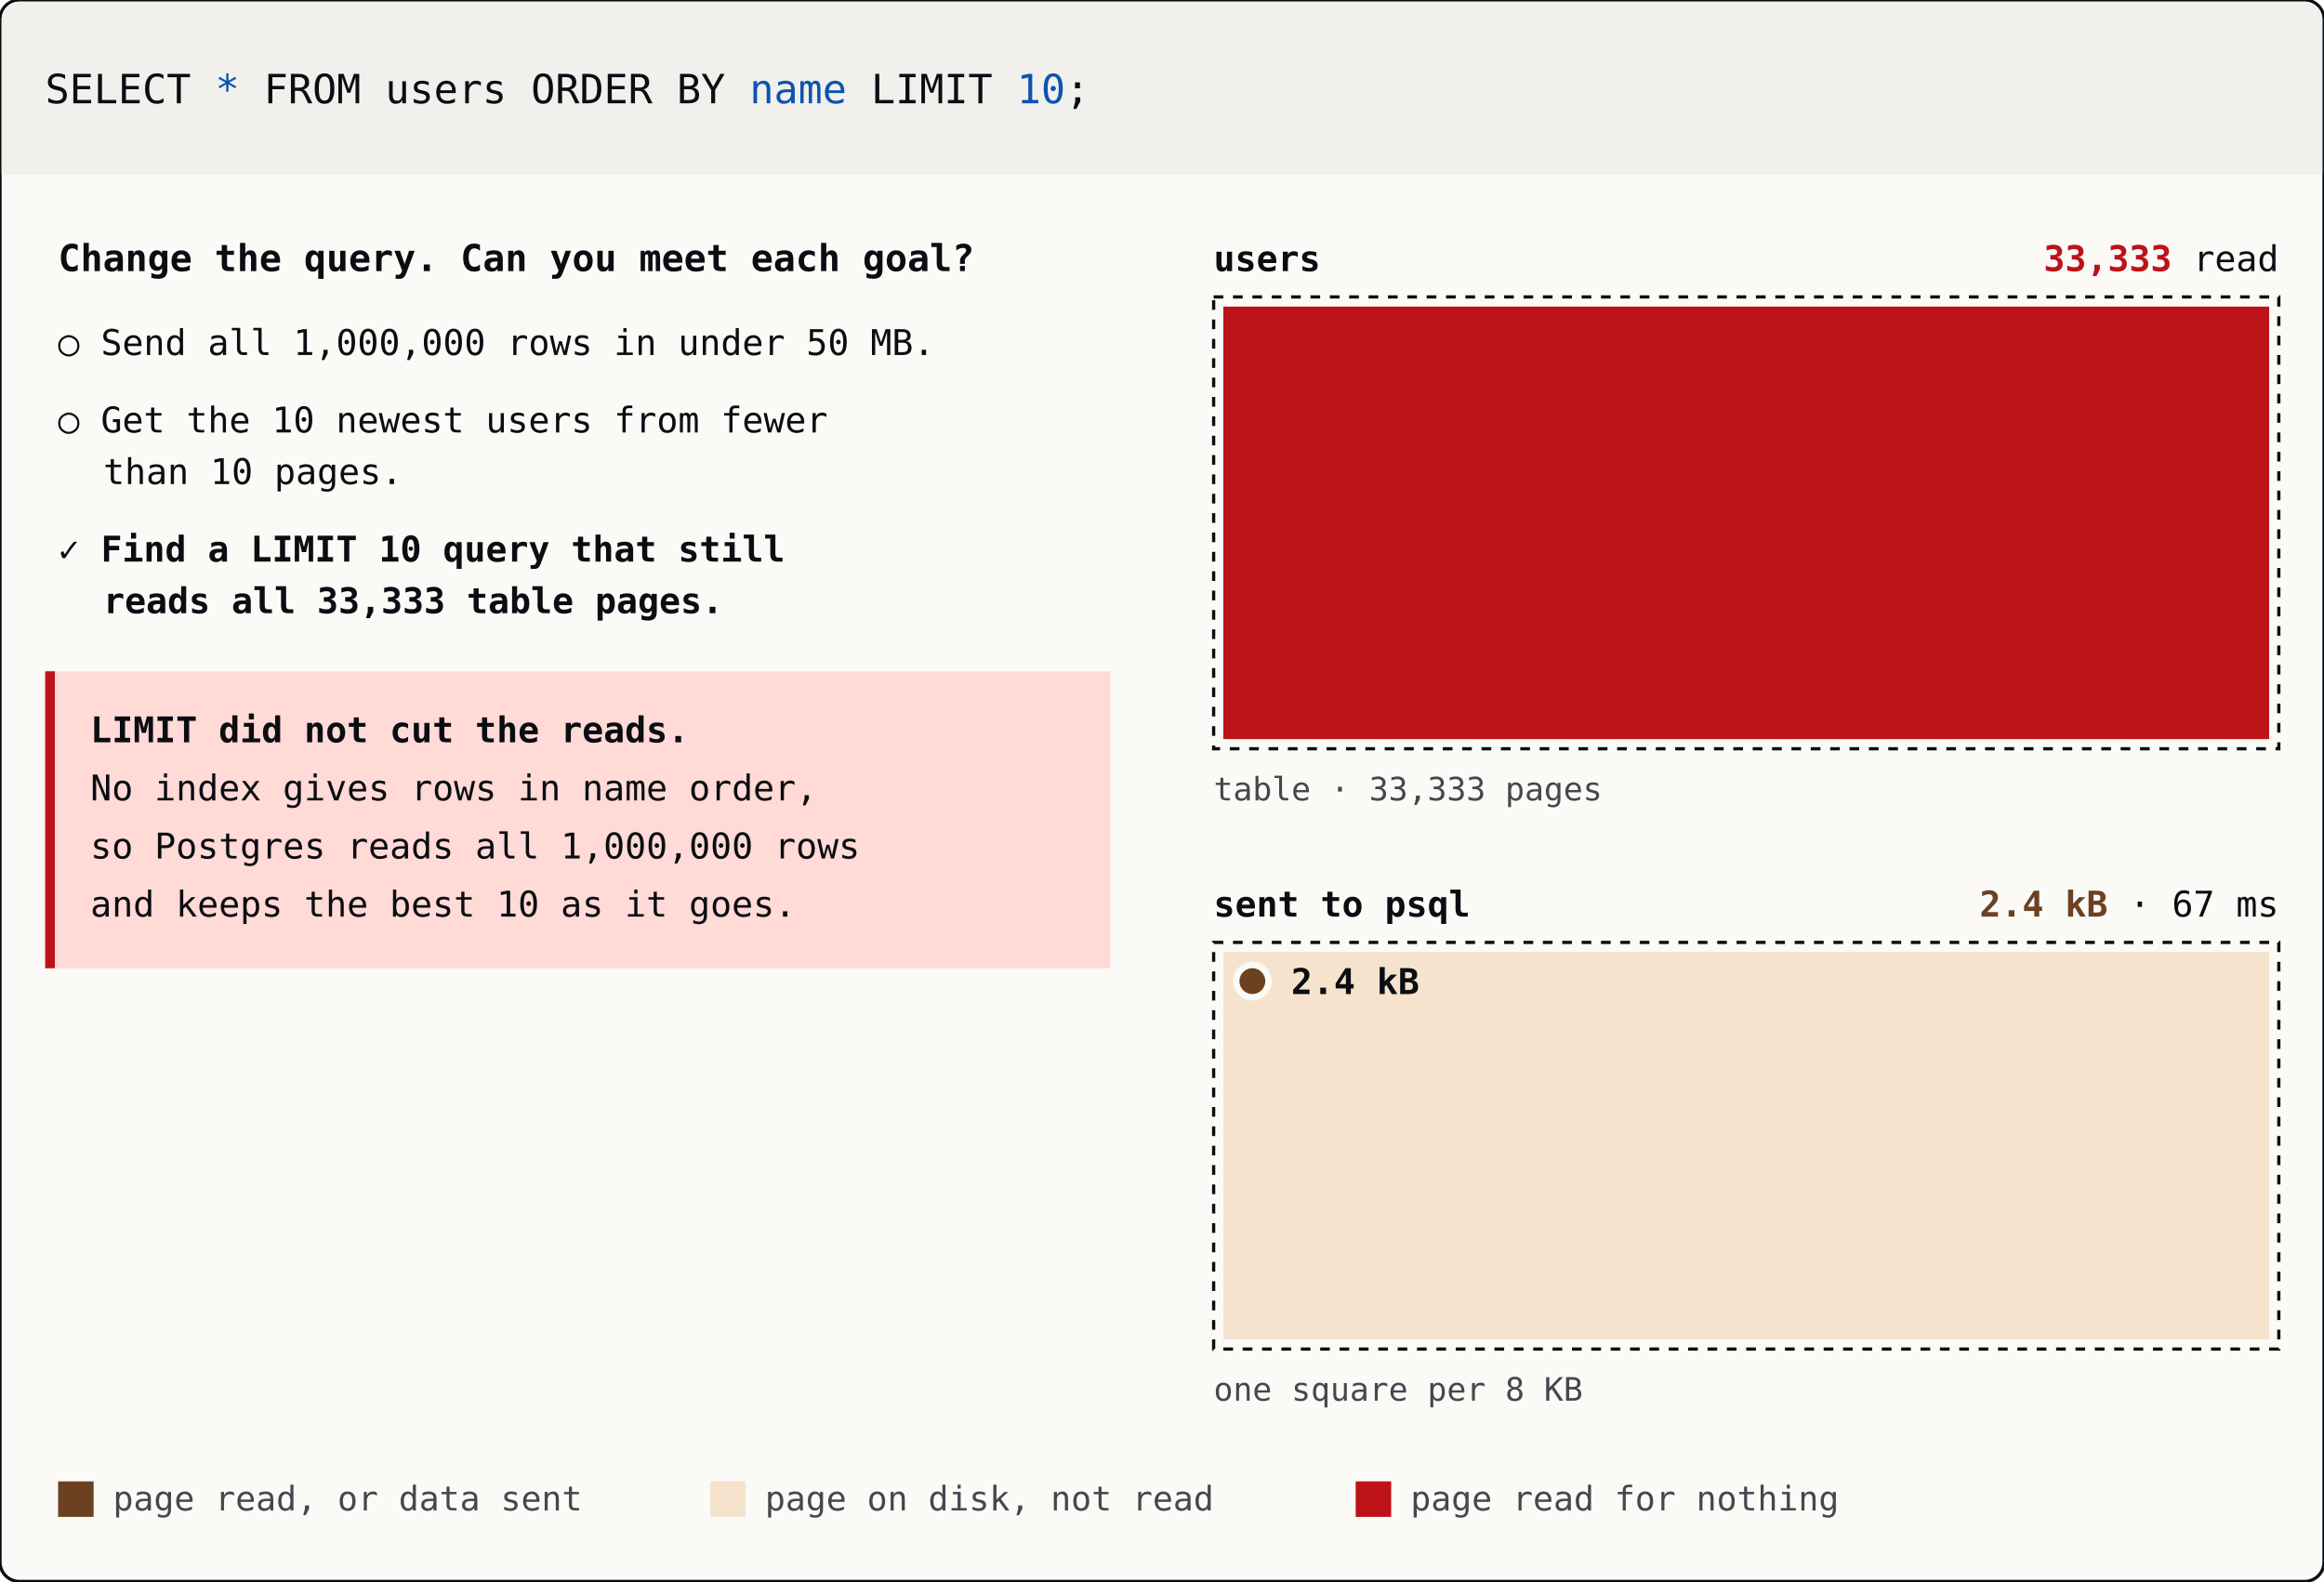
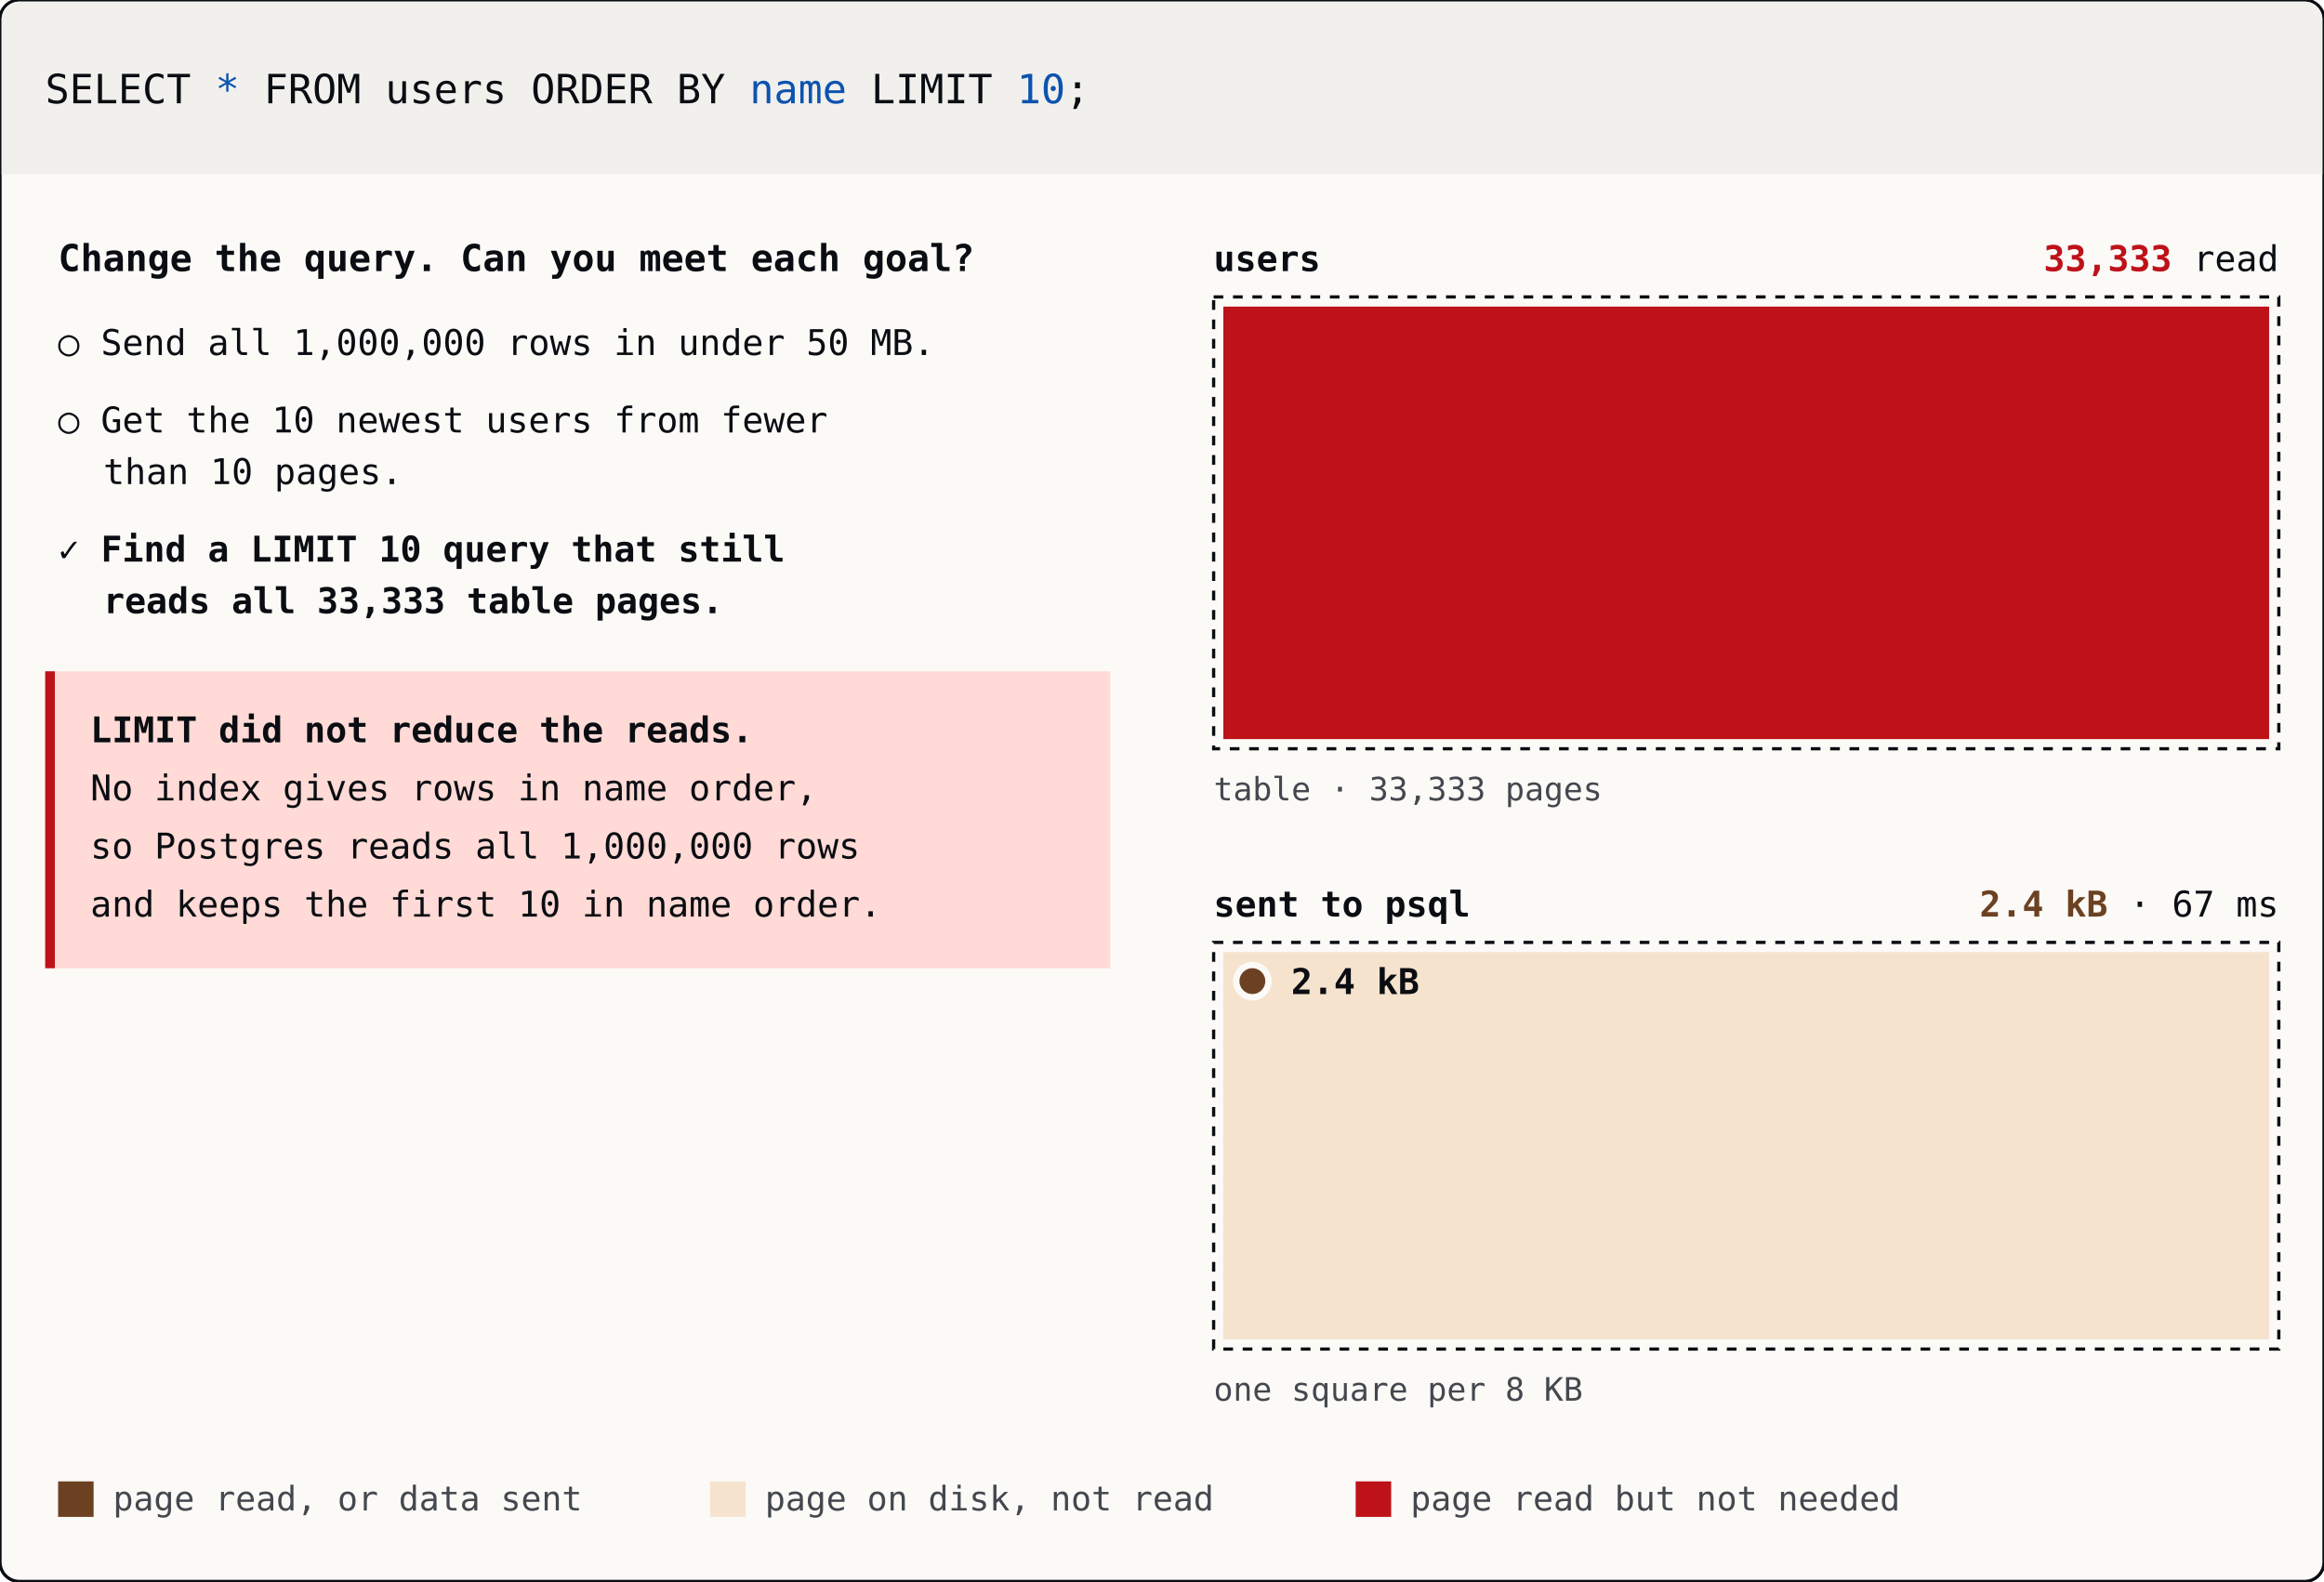
<svg xmlns="http://www.w3.org/2000/svg" viewBox="0 0 720 490" width="720" height="490" role="img" aria-label="SELECT * FROM users ORDER BY name LIMIT 10 reads all 33,333 table pages to send 2.4 kB, which meets the goal of finding a LIMIT 10 query that still reads every page">
  <rect width="720" height="490" rx="6" fill="#fbfaf7" stroke="#0a0d12" />
  <g font-family="'JetBrains Mono',ui-monospace,Menlo,monospace" font-size="11" fill="#0a0d12">
    <path d="M0.5,6 a5.5,5.5 0 0 1 5.5,-5.5 h708 a5.5,5.5 0 0 1 5.5,5.5 V54 H0.5 Z" fill="#f1f0ed" />
    <text x="14" y="32" font-size="12.5">SELECT <tspan fill="#0d53af">*</tspan> FROM users ORDER BY <tspan fill="#0d53af">name</tspan> LIMIT <tspan fill="#0d53af">10</tspan>;</text>
    <text x="18" y="84" font-size="11.5" font-weight="700">Change the query. Can you meet each goal?</text>
    <text x="18" y="110">○ Send all 1,000,000 rows in under 50 MB.</text>
    <text x="18" y="134">○ Get the 10 newest users from fewer</text>
    <text x="32" y="150">than 10 pages.</text>
    <text x="18" y="174" font-weight="700">✓ Find a LIMIT 10 query that still</text>
    <text x="32" y="190" font-weight="700">reads all 33,333 table pages.</text>
    <rect x="14" y="208" width="330" height="92" fill="#ffdad6" />
    <rect x="14" y="208" width="3" height="92" fill="#be1219" />
    <text x="28" y="230">
-       <tspan font-weight="700">LIMIT did not cut the reads.</tspan>
+       <tspan font-weight="700">LIMIT did not reduce the reads.</tspan>
    </text>
    <text x="28" y="248">No index gives rows in name order,</text>
    <text x="28" y="266">so Postgres reads all 1,000,000 rows</text>
-     <text x="28" y="284">and keeps the best 10 as it goes.</text>
+     <text x="28" y="284">and keeps the first 10 in name order.</text>
    <text x="376" y="84" font-weight="700">users</text>
    <text x="706" y="84" text-anchor="end">
      <tspan fill="#be1219" font-weight="700">33,333</tspan> read</text>
    <rect x="376" y="92" width="330" height="140" fill="none" stroke="#0a0d12" stroke-dasharray="3 3" />
    <rect x="379" y="95" width="324" height="134" fill="#be1219" />
    <text x="376" y="248" font-size="10" fill="#44484e">table · 33,333 pages</text>
    <text x="376" y="284" font-weight="700">sent to psql</text>
    <text x="706" y="284" text-anchor="end">
      <tspan fill="#6c4122" font-weight="700">2.4 kB</tspan> · 67 ms</text>
    <rect x="376" y="292" width="330" height="126" fill="none" stroke="#0a0d12" stroke-dasharray="3 3" />
    <rect x="379" y="295" width="324" height="120" fill="#f6e3ce" />
    <circle cx="388" cy="304" r="5" fill="#6c4122" stroke="#fbfaf7" stroke-width="2" />
    <text x="400" y="308" font-weight="700">2.4 kB</text>
    <text x="376" y="434" font-size="10" fill="#44484e">one square per 8 KB</text>
    <rect x="18" y="459" width="11" height="11" fill="#6c4122" />
    <text x="35" y="468" fill="#44484e" font-size="10.5">page read, or data sent</text>
    <rect x="220" y="459" width="11" height="11" fill="#f6e3ce" />
    <text x="237" y="468" fill="#44484e" font-size="10.5">page on disk, not read</text>
    <rect x="420" y="459" width="11" height="11" fill="#be1219" />
-     <text x="437" y="468" fill="#44484e" font-size="10.5">page read for nothing</text>
+     <text x="437" y="468" fill="#44484e" font-size="10.5">page read but not needed</text>
  </g>
</svg>
